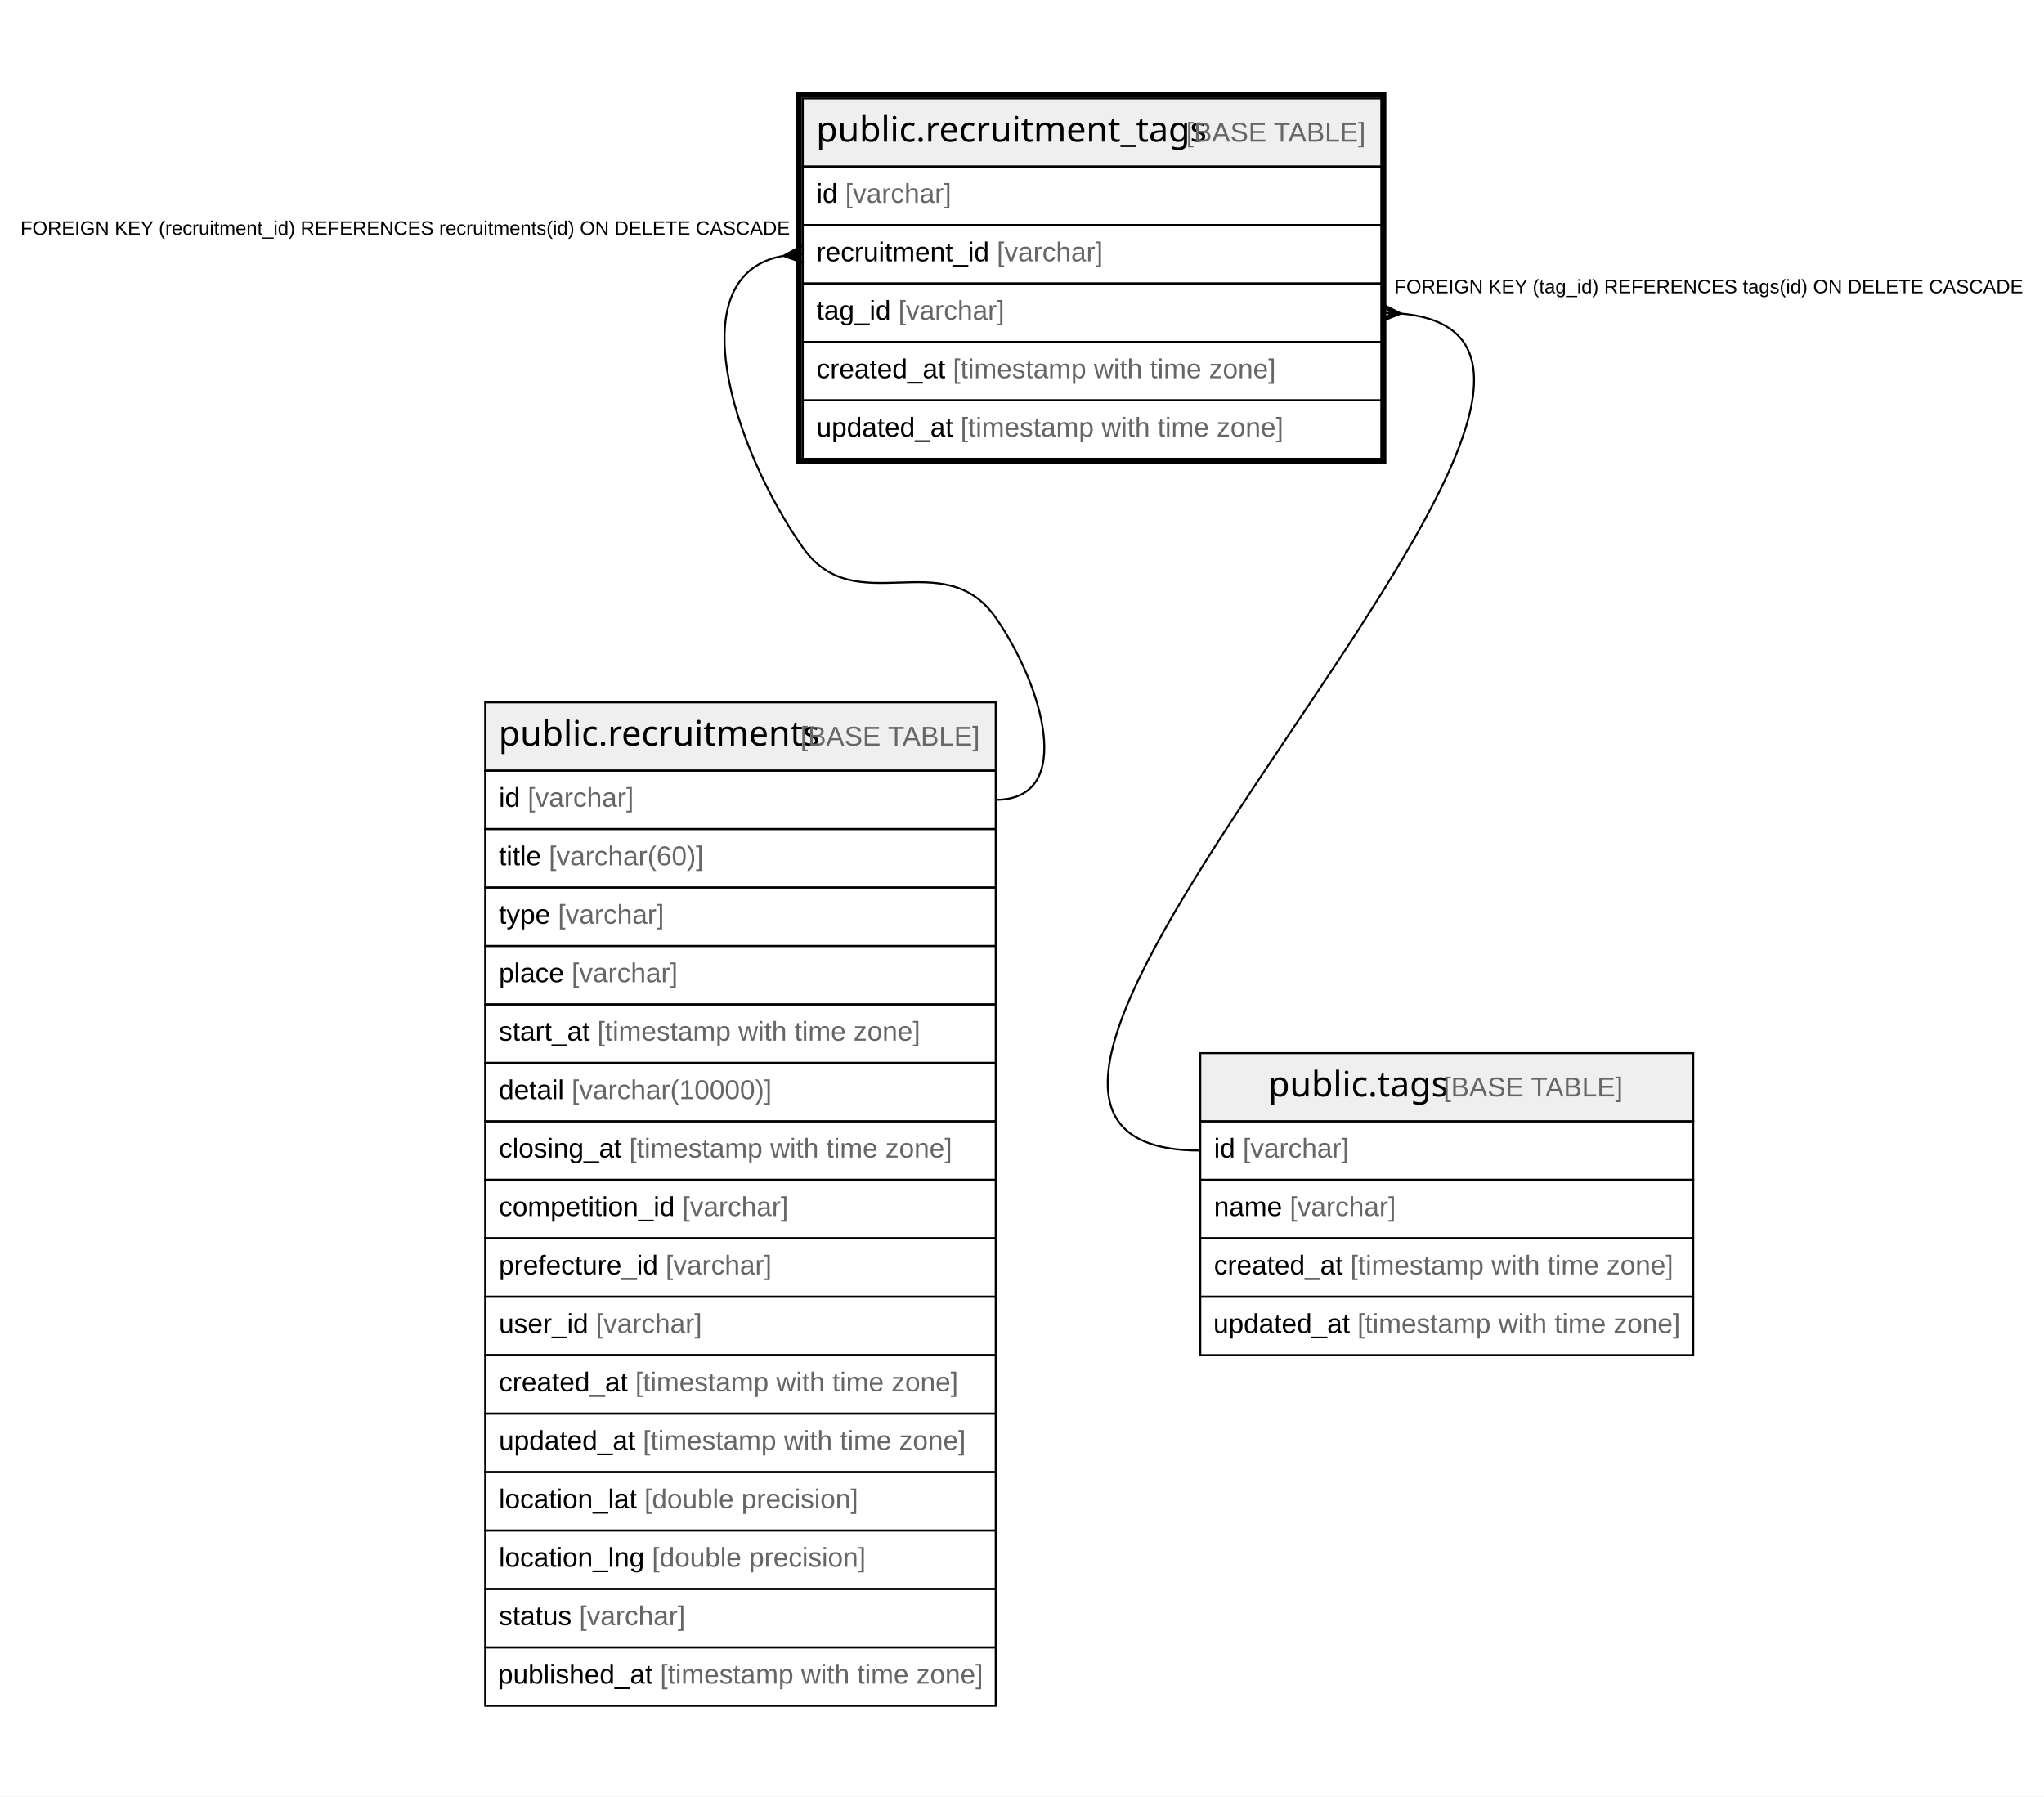
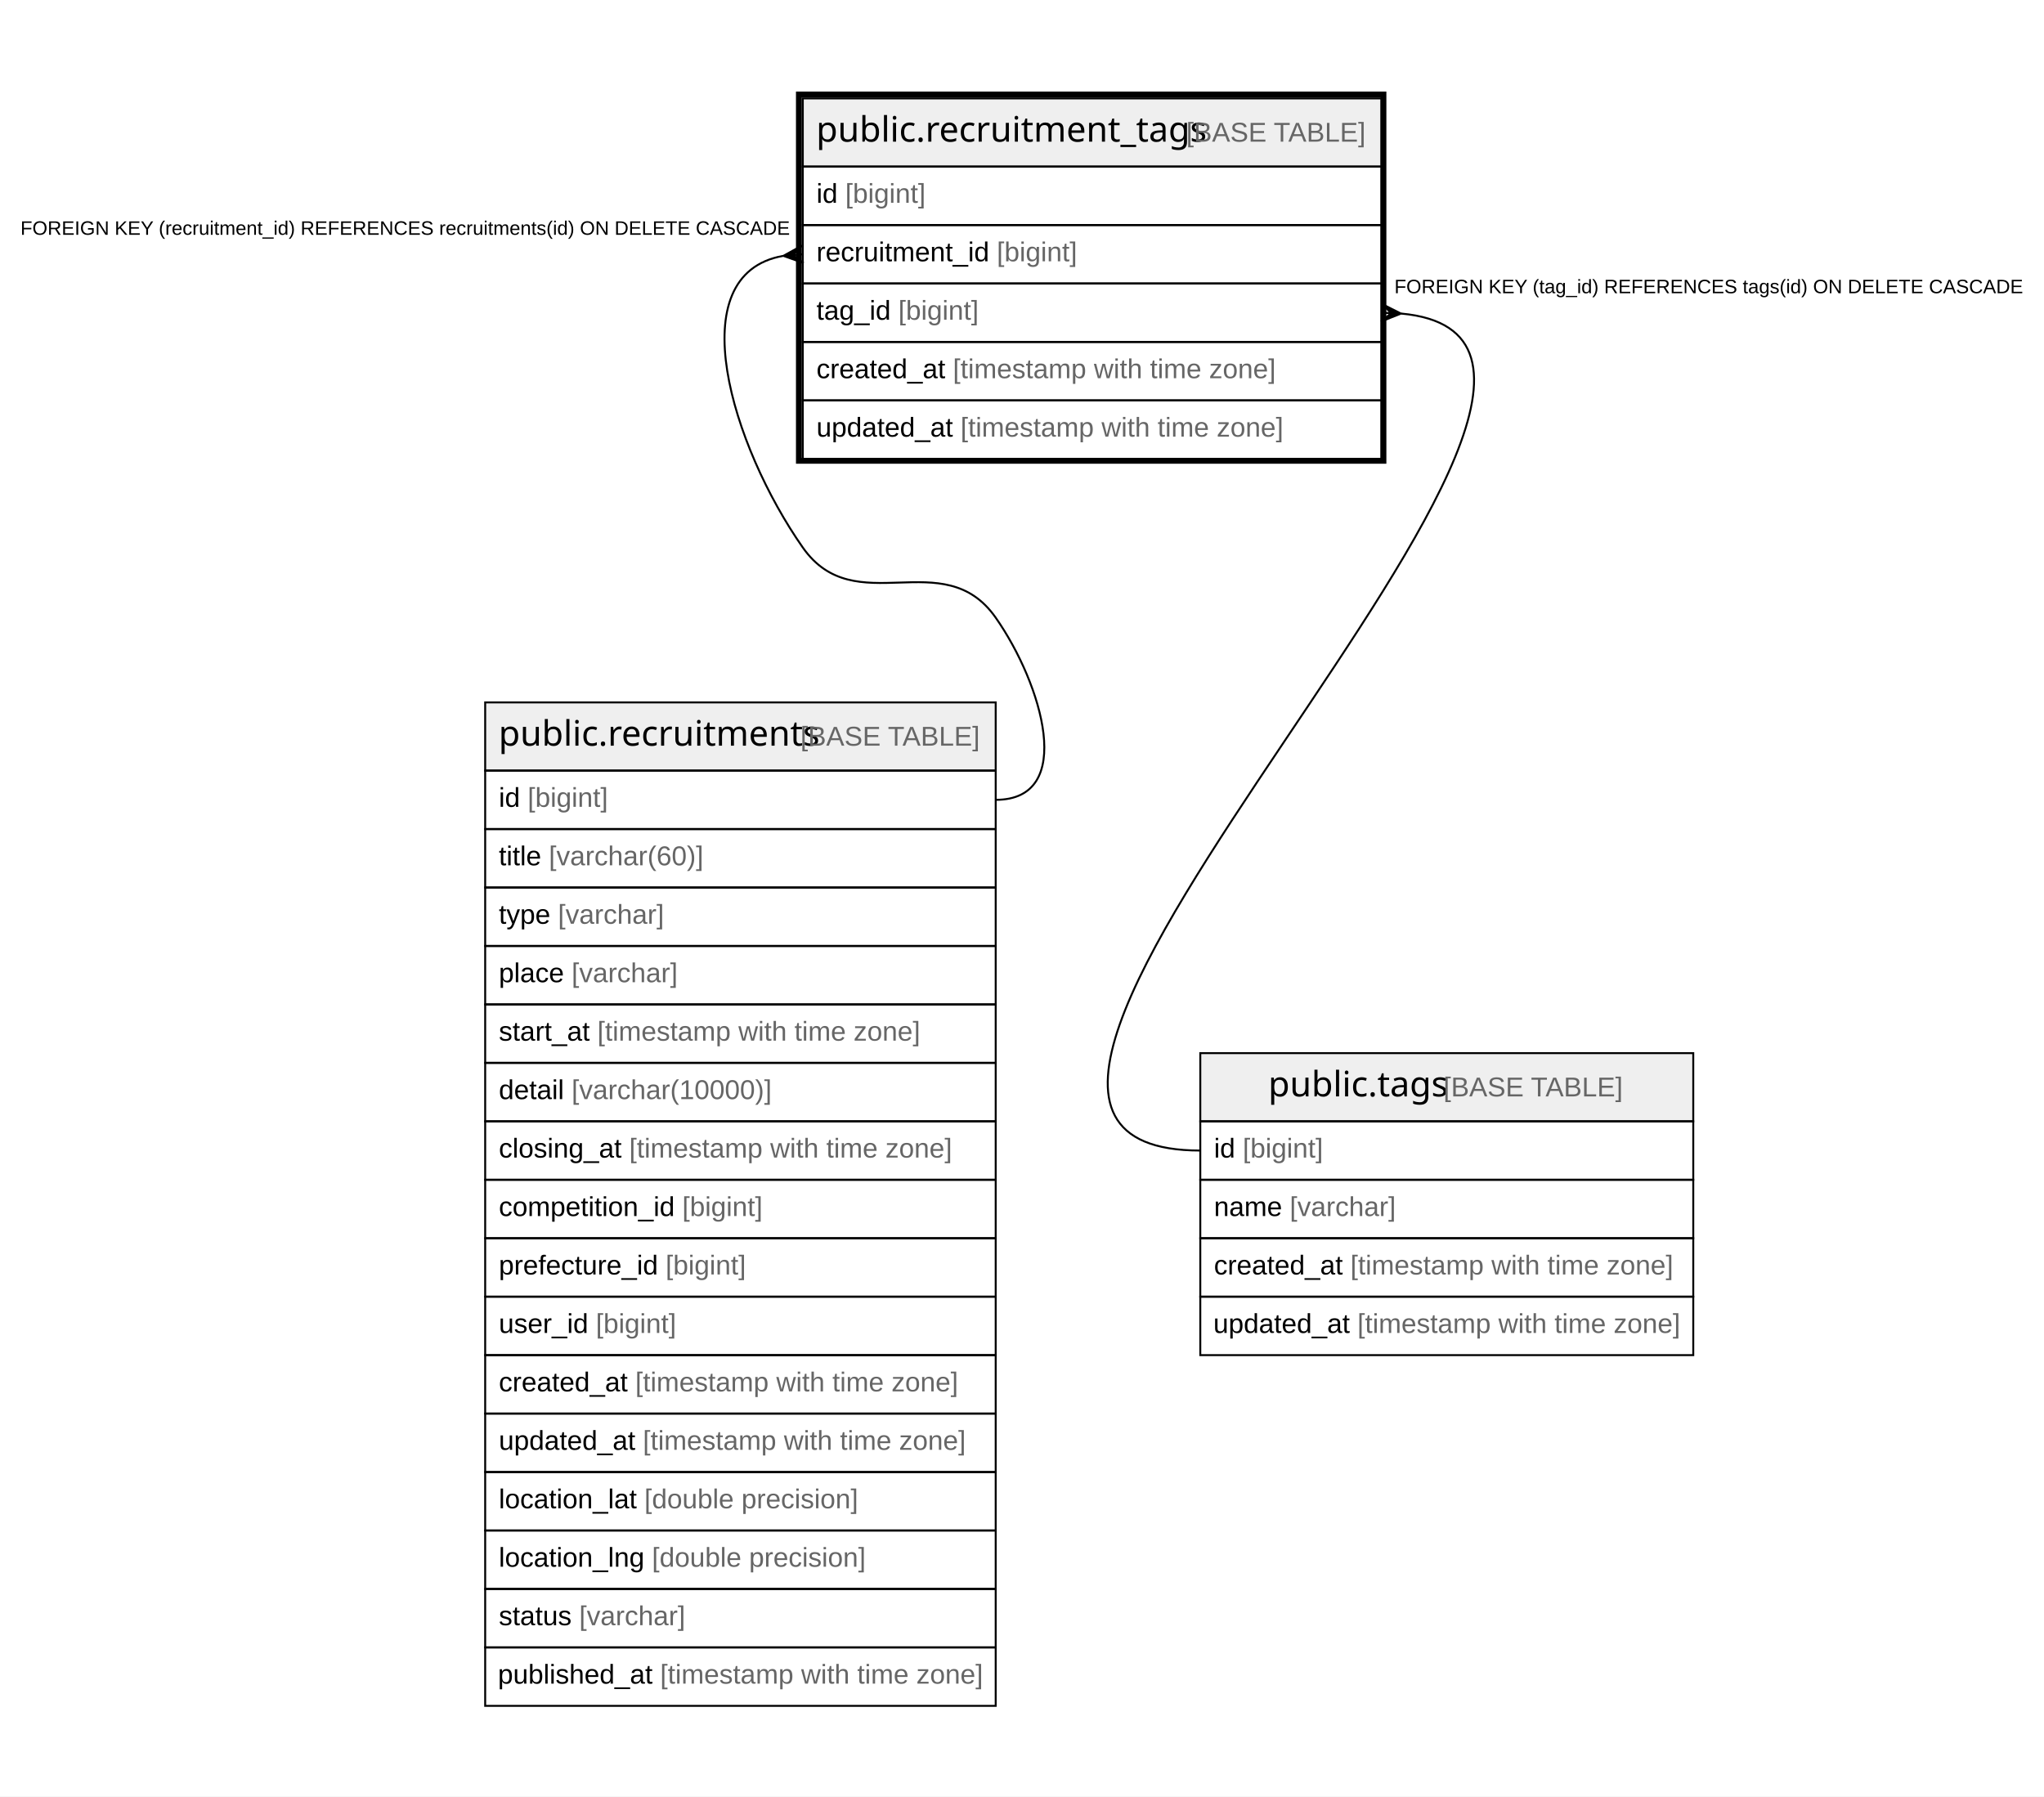
<svg xmlns="http://www.w3.org/2000/svg" width="1049pt" height="922pt" viewBox="0.00 0.00 1049.00 922.00">
  <g id="graph0" class="graph" transform="scale(1 1) rotate(0) translate(4 918)">
    <polygon fill="#ffffff" stroke="transparent" points="-4,4 -4,-918 1045,-918 1045,4 -4,4" />
    <g id="node1" class="node">
      <polygon fill="#efefef" stroke="transparent" points="408,-832.5 408,-867.5 705,-867.5 705,-832.5 408,-832.5" />
      <polygon fill="none" stroke="#000000" points="408,-832.5 408,-867.5 705,-867.5 705,-832.5 408,-832.5" />
      <text text-anchor="start" x="414.858" y="-845.3" font-family="Arial Bold" font-size="18.00" fill="#000000">public.recruitment_tags</text>
      <text text-anchor="start" x="600.888" y="-845.3" font-family="Arial" font-size="14.00" fill="#000000"> </text>
      <text text-anchor="start" x="604.779" y="-845.3" font-family="Arial" font-size="14.00" fill="#666666">[BASE TABLE]</text>
      <polygon fill="none" stroke="#000000" points="408,-802.5 408,-832.5 705,-832.5 705,-802.5 408,-802.5" />
      <text text-anchor="start" x="415" y="-813.9" font-family="Arial" font-size="14.00" fill="#000000">id </text>
-       <text text-anchor="start" x="429.78" y="-813.9" font-family="Arial" font-size="14.00" fill="#666666">[varchar]</text>
+       <text text-anchor="start" x="429.78" y="-813.9" font-family="Arial" font-size="14.00" fill="#666666">[bigint]</text>
      <polygon fill="none" stroke="#000000" points="408,-772.5 408,-802.5 705,-802.5 705,-772.5 408,-772.5" />
      <text text-anchor="start" x="415" y="-783.9" font-family="Arial" font-size="14.00" fill="#000000">recruitment_id </text>
-       <text text-anchor="start" x="507.562" y="-783.9" font-family="Arial" font-size="14.00" fill="#666666">[varchar]</text>
+       <text text-anchor="start" x="507.562" y="-783.9" font-family="Arial" font-size="14.00" fill="#666666">[bigint]</text>
      <polygon fill="none" stroke="#000000" points="408,-742.5 408,-772.5 705,-772.5 705,-742.5 408,-742.5" />
      <text text-anchor="start" x="415" y="-753.9" font-family="Arial" font-size="14.00" fill="#000000">tag_id </text>
-       <text text-anchor="start" x="457.018" y="-753.9" font-family="Arial" font-size="14.00" fill="#666666">[varchar]</text>
+       <text text-anchor="start" x="457.018" y="-753.9" font-family="Arial" font-size="14.00" fill="#666666">[bigint]</text>
      <polygon fill="none" stroke="#000000" points="408,-712.5 408,-742.5 705,-742.5 705,-712.5 408,-712.5" />
      <text text-anchor="start" x="415" y="-723.9" font-family="Arial" font-size="14.00" fill="#000000">created_at </text>
      <text text-anchor="start" x="485.028" y="-723.9" font-family="Arial" font-size="14.00" fill="#666666">[timestamp with time zone]</text>
      <polygon fill="none" stroke="#000000" points="408,-682.5 408,-712.5 705,-712.5 705,-682.5 408,-682.5" />
      <text text-anchor="start" x="415" y="-693.9" font-family="Arial" font-size="14.00" fill="#000000">updated_at </text>
      <text text-anchor="start" x="488.933" y="-693.9" font-family="Arial" font-size="14.00" fill="#666666">[timestamp with time zone]</text>
      <polygon fill="none" stroke="#000000" stroke-width="3" points="406,-681.5 406,-869.5 706,-869.5 706,-681.5 406,-681.5" />
    </g>
    <g id="node2" class="node">
      <polygon fill="#efefef" stroke="transparent" points="245,-522.5 245,-557.5 507,-557.5 507,-522.5 245,-522.5" />
      <polygon fill="none" stroke="#000000" points="245,-522.5 245,-557.5 507,-557.5 507,-522.5 245,-522.5" />
      <text text-anchor="start" x="251.869" y="-535.3" font-family="Arial Bold" font-size="18.00" fill="#000000">public.recruitments</text>
      <text text-anchor="start" x="402.878" y="-535.3" font-family="Arial" font-size="14.00" fill="#000000"> </text>
      <text text-anchor="start" x="406.768" y="-535.3" font-family="Arial" font-size="14.00" fill="#666666">[BASE TABLE]</text>
      <polygon fill="none" stroke="#000000" points="245,-492.5 245,-522.5 507,-522.5 507,-492.5 245,-492.5" />
      <text text-anchor="start" x="252" y="-503.9" font-family="Arial" font-size="14.00" fill="#000000">id </text>
-       <text text-anchor="start" x="266.78" y="-503.9" font-family="Arial" font-size="14.00" fill="#666666">[varchar]</text>
+       <text text-anchor="start" x="266.78" y="-503.9" font-family="Arial" font-size="14.00" fill="#666666">[bigint]</text>
      <polygon fill="none" stroke="#000000" points="245,-462.5 245,-492.5 507,-492.5 507,-462.5 245,-462.5" />
      <text text-anchor="start" x="252" y="-473.9" font-family="Arial" font-size="14.00" fill="#000000">title </text>
      <text text-anchor="start" x="277.668" y="-473.9" font-family="Arial" font-size="14.00" fill="#666666">[varchar(60)]</text>
      <polygon fill="none" stroke="#000000" points="245,-432.5 245,-462.5 507,-462.5 507,-432.5 245,-432.5" />
      <text text-anchor="start" x="252" y="-443.9" font-family="Arial" font-size="14.00" fill="#000000">type </text>
      <text text-anchor="start" x="282.346" y="-443.9" font-family="Arial" font-size="14.00" fill="#666666">[varchar]</text>
      <polygon fill="none" stroke="#000000" points="245,-402.5 245,-432.5 507,-432.5 507,-402.5 245,-402.5" />
      <text text-anchor="start" x="252" y="-413.9" font-family="Arial" font-size="14.00" fill="#000000">place </text>
      <text text-anchor="start" x="289.345" y="-413.9" font-family="Arial" font-size="14.00" fill="#666666">[varchar]</text>
      <polygon fill="none" stroke="#000000" points="245,-372.5 245,-402.5 507,-402.5 507,-372.5 245,-372.5" />
      <text text-anchor="start" x="252" y="-383.9" font-family="Arial" font-size="14.00" fill="#000000">start_at </text>
      <text text-anchor="start" x="302.571" y="-383.9" font-family="Arial" font-size="14.00" fill="#666666">[timestamp with time zone]</text>
      <polygon fill="none" stroke="#000000" points="245,-342.5 245,-372.5 507,-372.5 507,-342.5 245,-342.5" />
      <text text-anchor="start" x="252" y="-353.9" font-family="Arial" font-size="14.00" fill="#000000">detail </text>
      <text text-anchor="start" x="289.342" y="-353.9" font-family="Arial" font-size="14.00" fill="#666666">[varchar(10000)]</text>
      <polygon fill="none" stroke="#000000" points="245,-312.5 245,-342.5 507,-342.5 507,-312.5 245,-312.5" />
      <text text-anchor="start" x="252" y="-323.9" font-family="Arial" font-size="14.00" fill="#000000">closing_at </text>
      <text text-anchor="start" x="318.907" y="-323.9" font-family="Arial" font-size="14.00" fill="#666666">[timestamp with time zone]</text>
      <polygon fill="none" stroke="#000000" points="245,-282.5 245,-312.5 507,-312.5 507,-282.5 245,-282.5" />
      <text text-anchor="start" x="252" y="-293.9" font-family="Arial" font-size="14.00" fill="#000000">competition_id </text>
-       <text text-anchor="start" x="346.13" y="-293.9" font-family="Arial" font-size="14.00" fill="#666666">[varchar]</text>
+       <text text-anchor="start" x="346.13" y="-293.9" font-family="Arial" font-size="14.00" fill="#666666">[bigint]</text>
      <polygon fill="none" stroke="#000000" points="245,-252.5 245,-282.5 507,-282.5 507,-252.5 245,-252.5" />
      <text text-anchor="start" x="252" y="-263.9" font-family="Arial" font-size="14.00" fill="#000000">prefecture_id </text>
-       <text text-anchor="start" x="337.578" y="-263.9" font-family="Arial" font-size="14.00" fill="#666666">[varchar]</text>
+       <text text-anchor="start" x="337.578" y="-263.9" font-family="Arial" font-size="14.00" fill="#666666">[bigint]</text>
      <polygon fill="none" stroke="#000000" points="245,-222.5 245,-252.5 507,-252.5 507,-222.5 245,-222.5" />
      <text text-anchor="start" x="252" y="-233.9" font-family="Arial" font-size="14.00" fill="#000000">user_id </text>
-       <text text-anchor="start" x="301.788" y="-233.9" font-family="Arial" font-size="14.00" fill="#666666">[varchar]</text>
+       <text text-anchor="start" x="301.788" y="-233.9" font-family="Arial" font-size="14.00" fill="#666666">[bigint]</text>
      <polygon fill="none" stroke="#000000" points="245,-192.5 245,-222.5 507,-222.5 507,-192.5 245,-192.5" />
      <text text-anchor="start" x="252" y="-203.9" font-family="Arial" font-size="14.00" fill="#000000">created_at </text>
      <text text-anchor="start" x="322.028" y="-203.9" font-family="Arial" font-size="14.00" fill="#666666">[timestamp with time zone]</text>
      <polygon fill="none" stroke="#000000" points="245,-162.5 245,-192.5 507,-192.5 507,-162.5 245,-162.5" />
      <text text-anchor="start" x="252" y="-173.9" font-family="Arial" font-size="14.00" fill="#000000">updated_at </text>
      <text text-anchor="start" x="325.933" y="-173.9" font-family="Arial" font-size="14.00" fill="#666666">[timestamp with time zone]</text>
      <polygon fill="none" stroke="#000000" points="245,-132.5 245,-162.5 507,-162.5 507,-132.5 245,-132.5" />
      <text text-anchor="start" x="252" y="-143.9" font-family="Arial" font-size="14.00" fill="#000000">location_lat </text>
      <text text-anchor="start" x="326.687" y="-143.9" font-family="Arial" font-size="14.00" fill="#666666">[double precision]</text>
      <polygon fill="none" stroke="#000000" points="245,-102.5 245,-132.5 507,-132.5 507,-102.5 245,-102.5" />
      <text text-anchor="start" x="252" y="-113.9" font-family="Arial" font-size="14.00" fill="#000000">location_lng </text>
      <text text-anchor="start" x="330.579" y="-113.9" font-family="Arial" font-size="14.00" fill="#666666">[double precision]</text>
      <polygon fill="none" stroke="#000000" points="245,-72.5 245,-102.5 507,-102.5 507,-72.5 245,-72.5" />
      <text text-anchor="start" x="252" y="-83.9" font-family="Arial" font-size="14.00" fill="#000000">status </text>
      <text text-anchor="start" x="293.237" y="-83.9" font-family="Arial" font-size="14.00" fill="#666666">[varchar]</text>
      <polygon fill="none" stroke="#000000" points="245,-42.5 245,-72.5 507,-72.5 507,-42.5 245,-42.5" />
      <text text-anchor="start" x="251.53" y="-53.9" font-family="Arial" font-size="14.00" fill="#000000">published_at </text>
      <text text-anchor="start" x="334.785" y="-53.9" font-family="Arial" font-size="14.00" fill="#666666">[timestamp with time zone]</text>
    </g>
    <g id="edge1" class="edge">
      <path fill="none" stroke="#000000" d="M397.868,-786.664C344.259,-777.154 371.725,-688.79 408,-637 434.86,-598.652 480.14,-639.348 507,-601 530.84,-566.963 548.556,-507.5 507,-507.5" />
      <polygon fill="#000000" stroke="#000000" points="398.034,-786.677 407.63,-791.985 403.017,-787.089 408,-787.5 408,-787.5 408,-787.5 403.017,-787.089 408.37,-783.015 398.034,-786.677 398.034,-786.677" />
      <text text-anchor="start" x="6.5" y="-797.5" font-family="Arial" font-size="10.00" fill="#000000">FOREIGN KEY (recruitment_id) REFERENCES recruitments(id) ON DELETE CASCADE</text>
    </g>
    <g id="node3" class="node">
      <polygon fill="#efefef" stroke="transparent" points="612,-342.5 612,-377.5 865,-377.5 865,-342.5 612,-342.5" />
      <polygon fill="none" stroke="#000000" points="612,-342.5 612,-377.5 865,-377.5 865,-342.5 612,-342.5" />
      <text text-anchor="start" x="646.861" y="-355.3" font-family="Arial Bold" font-size="18.00" fill="#000000">public.tags</text>
      <text text-anchor="start" x="732.885" y="-355.3" font-family="Arial" font-size="14.00" fill="#000000"> </text>
      <text text-anchor="start" x="736.776" y="-355.3" font-family="Arial" font-size="14.00" fill="#666666">[BASE TABLE]</text>
      <polygon fill="none" stroke="#000000" points="612,-312.5 612,-342.5 865,-342.5 865,-312.5 612,-312.5" />
      <text text-anchor="start" x="619" y="-323.9" font-family="Arial" font-size="14.00" fill="#000000">id </text>
-       <text text-anchor="start" x="633.78" y="-323.9" font-family="Arial" font-size="14.00" fill="#666666">[varchar]</text>
+       <text text-anchor="start" x="633.78" y="-323.9" font-family="Arial" font-size="14.00" fill="#666666">[bigint]</text>
      <polygon fill="none" stroke="#000000" points="612,-282.5 612,-312.5 865,-312.5 865,-282.5 612,-282.5" />
      <text text-anchor="start" x="619" y="-293.9" font-family="Arial" font-size="14.00" fill="#000000">name </text>
      <text text-anchor="start" x="657.899" y="-293.9" font-family="Arial" font-size="14.00" fill="#666666">[varchar]</text>
      <polygon fill="none" stroke="#000000" points="612,-252.5 612,-282.5 865,-282.5 865,-252.5 612,-252.5" />
      <text text-anchor="start" x="619" y="-263.9" font-family="Arial" font-size="14.00" fill="#000000">created_at </text>
      <text text-anchor="start" x="689.028" y="-263.9" font-family="Arial" font-size="14.00" fill="#666666">[timestamp with time zone]</text>
      <polygon fill="none" stroke="#000000" points="612,-222.5 612,-252.5 865,-252.5 865,-222.5 612,-222.5" />
      <text text-anchor="start" x="618.692" y="-233.9" font-family="Arial" font-size="14.00" fill="#000000">updated_at </text>
      <text text-anchor="start" x="692.624" y="-233.9" font-family="Arial" font-size="14.00" fill="#666666">[timestamp with time zone]</text>
    </g>
    <g id="edge2" class="edge">
      <path fill="none" stroke="#000000" d="M715.191,-757.061C882.801,-741.691 420.098,-327.5 612,-327.5" />
      <polygon fill="#000000" stroke="#000000" points="714.991,-757.07 704.807,-753.004 709.995,-757.285 705,-757.5 705,-757.5 705,-757.5 709.995,-757.285 705.193,-761.996 714.991,-757.07 714.991,-757.07" />
      <text text-anchor="start" x="711.604" y="-767.5" font-family="Arial" font-size="10.00" fill="#000000">FOREIGN KEY (tag_id) REFERENCES tags(id) ON DELETE CASCADE</text>
    </g>
  </g>
</svg>
